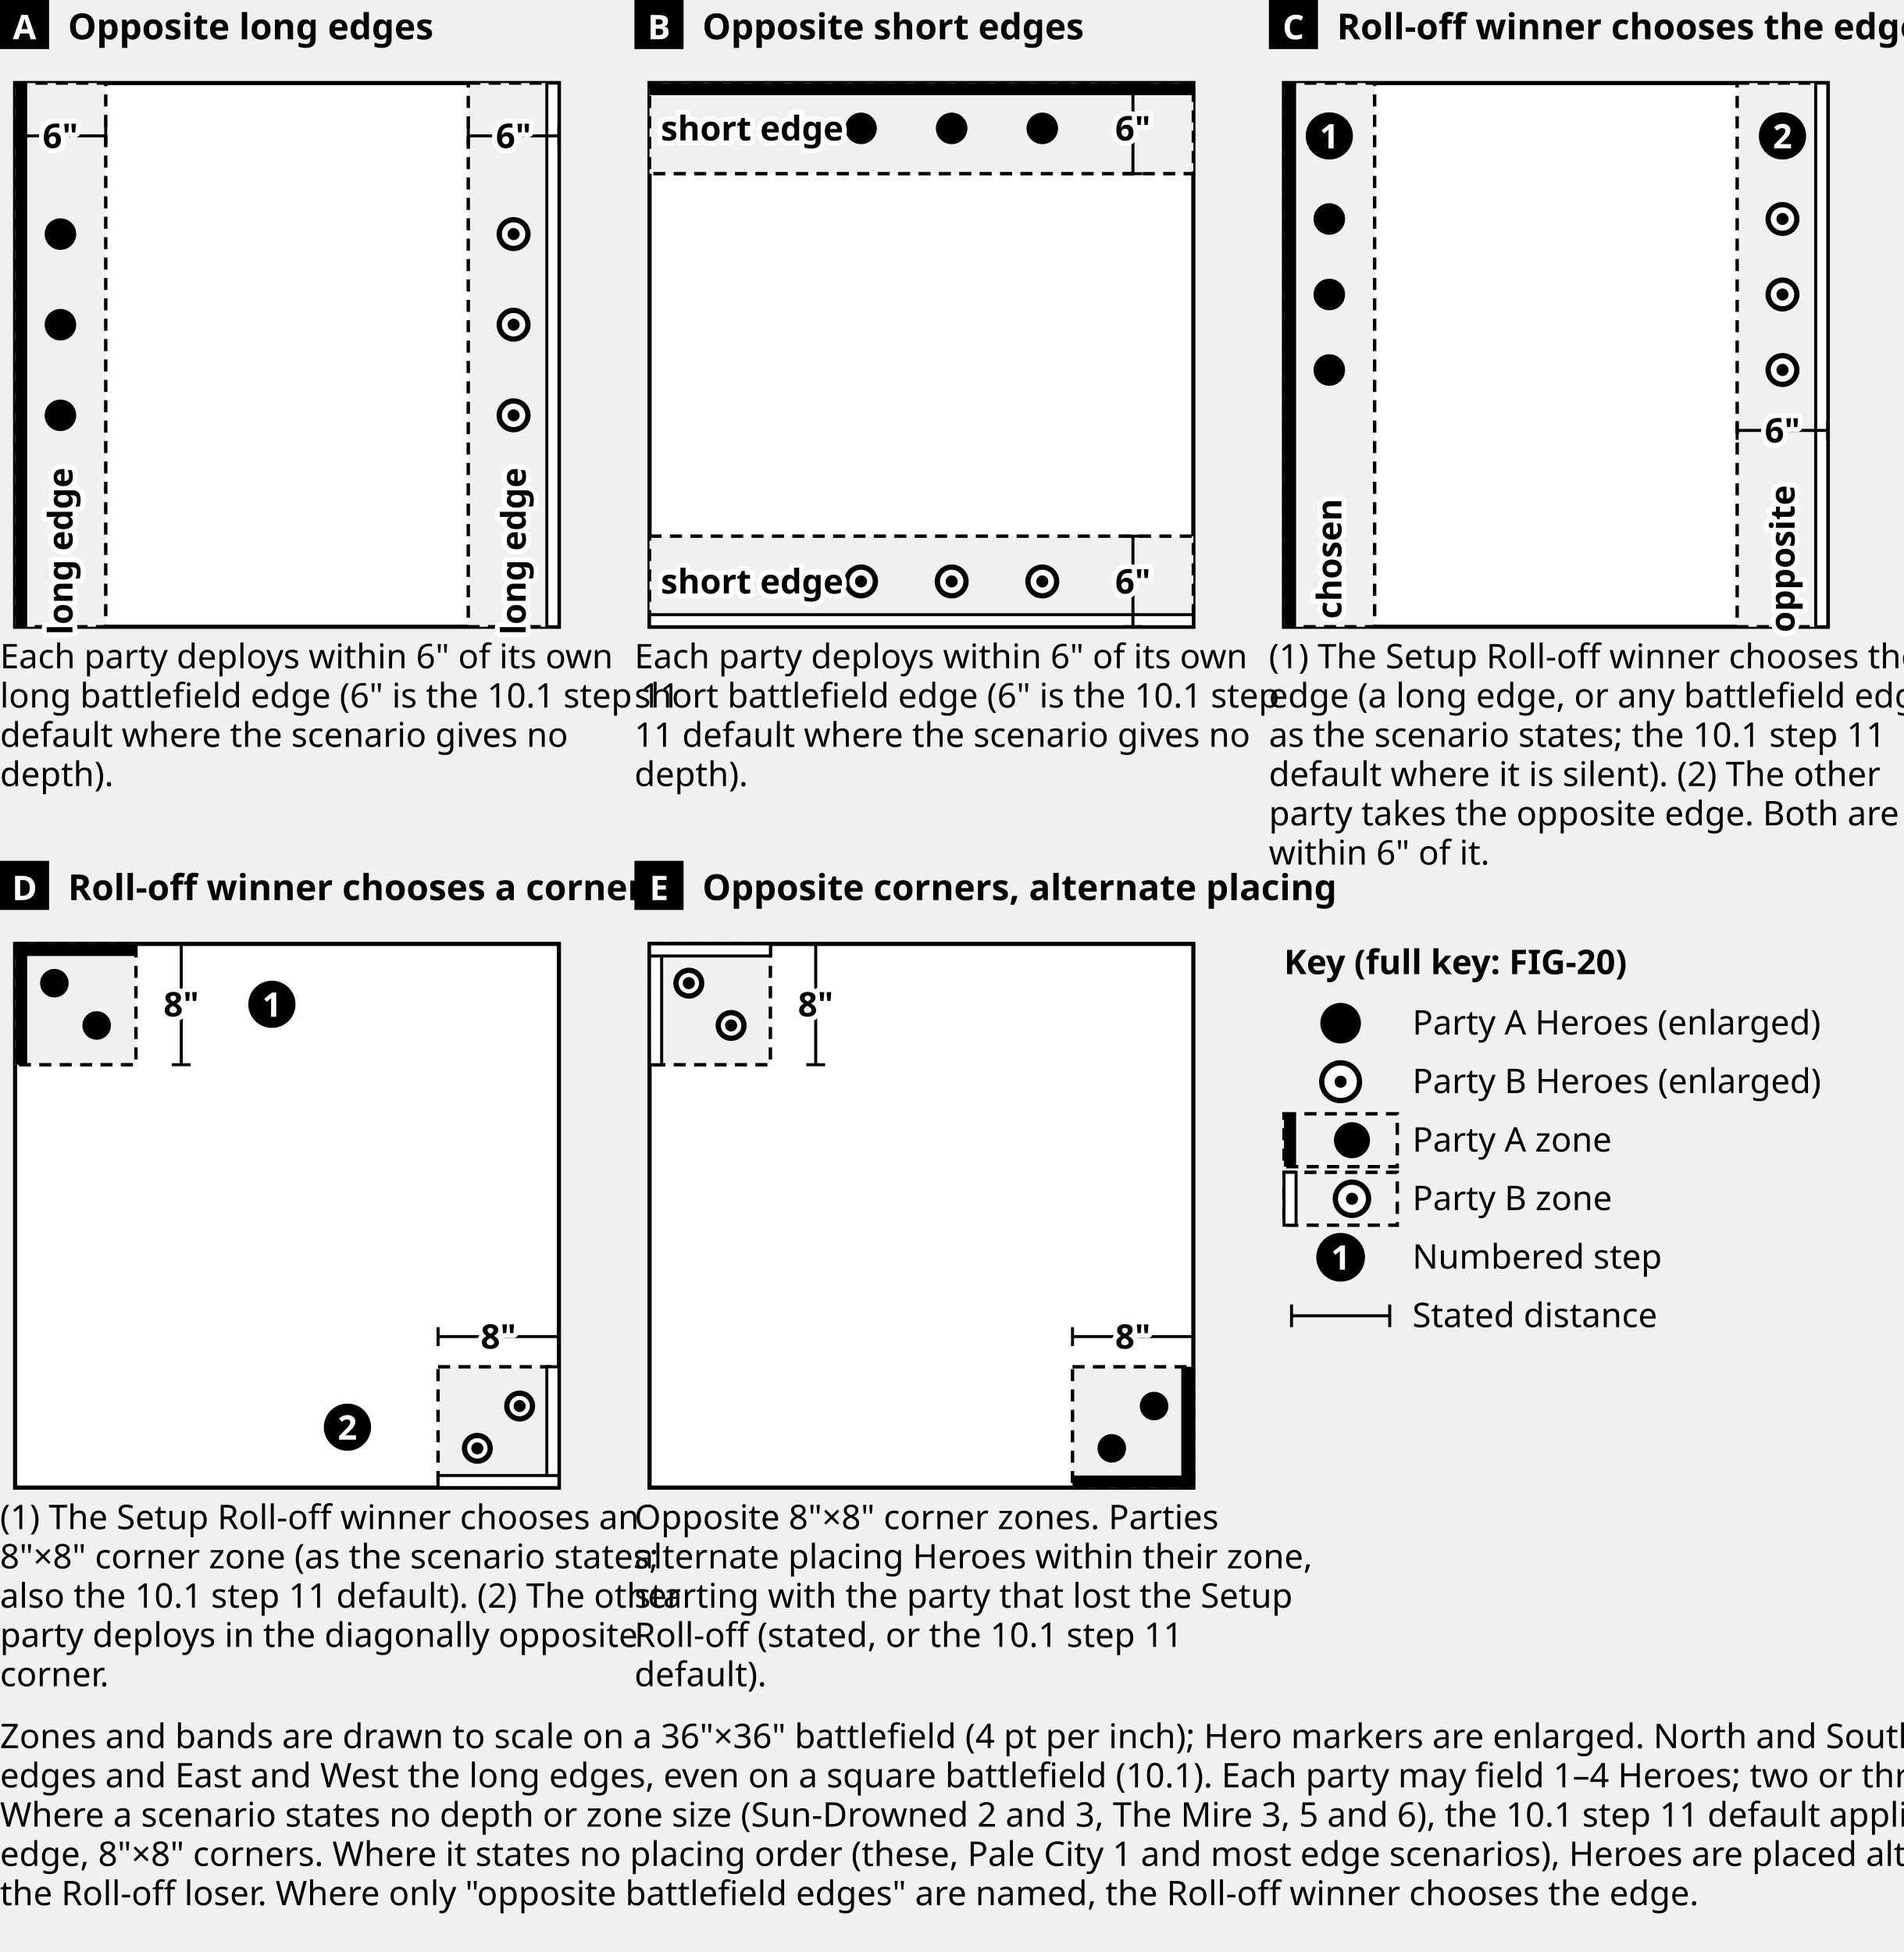
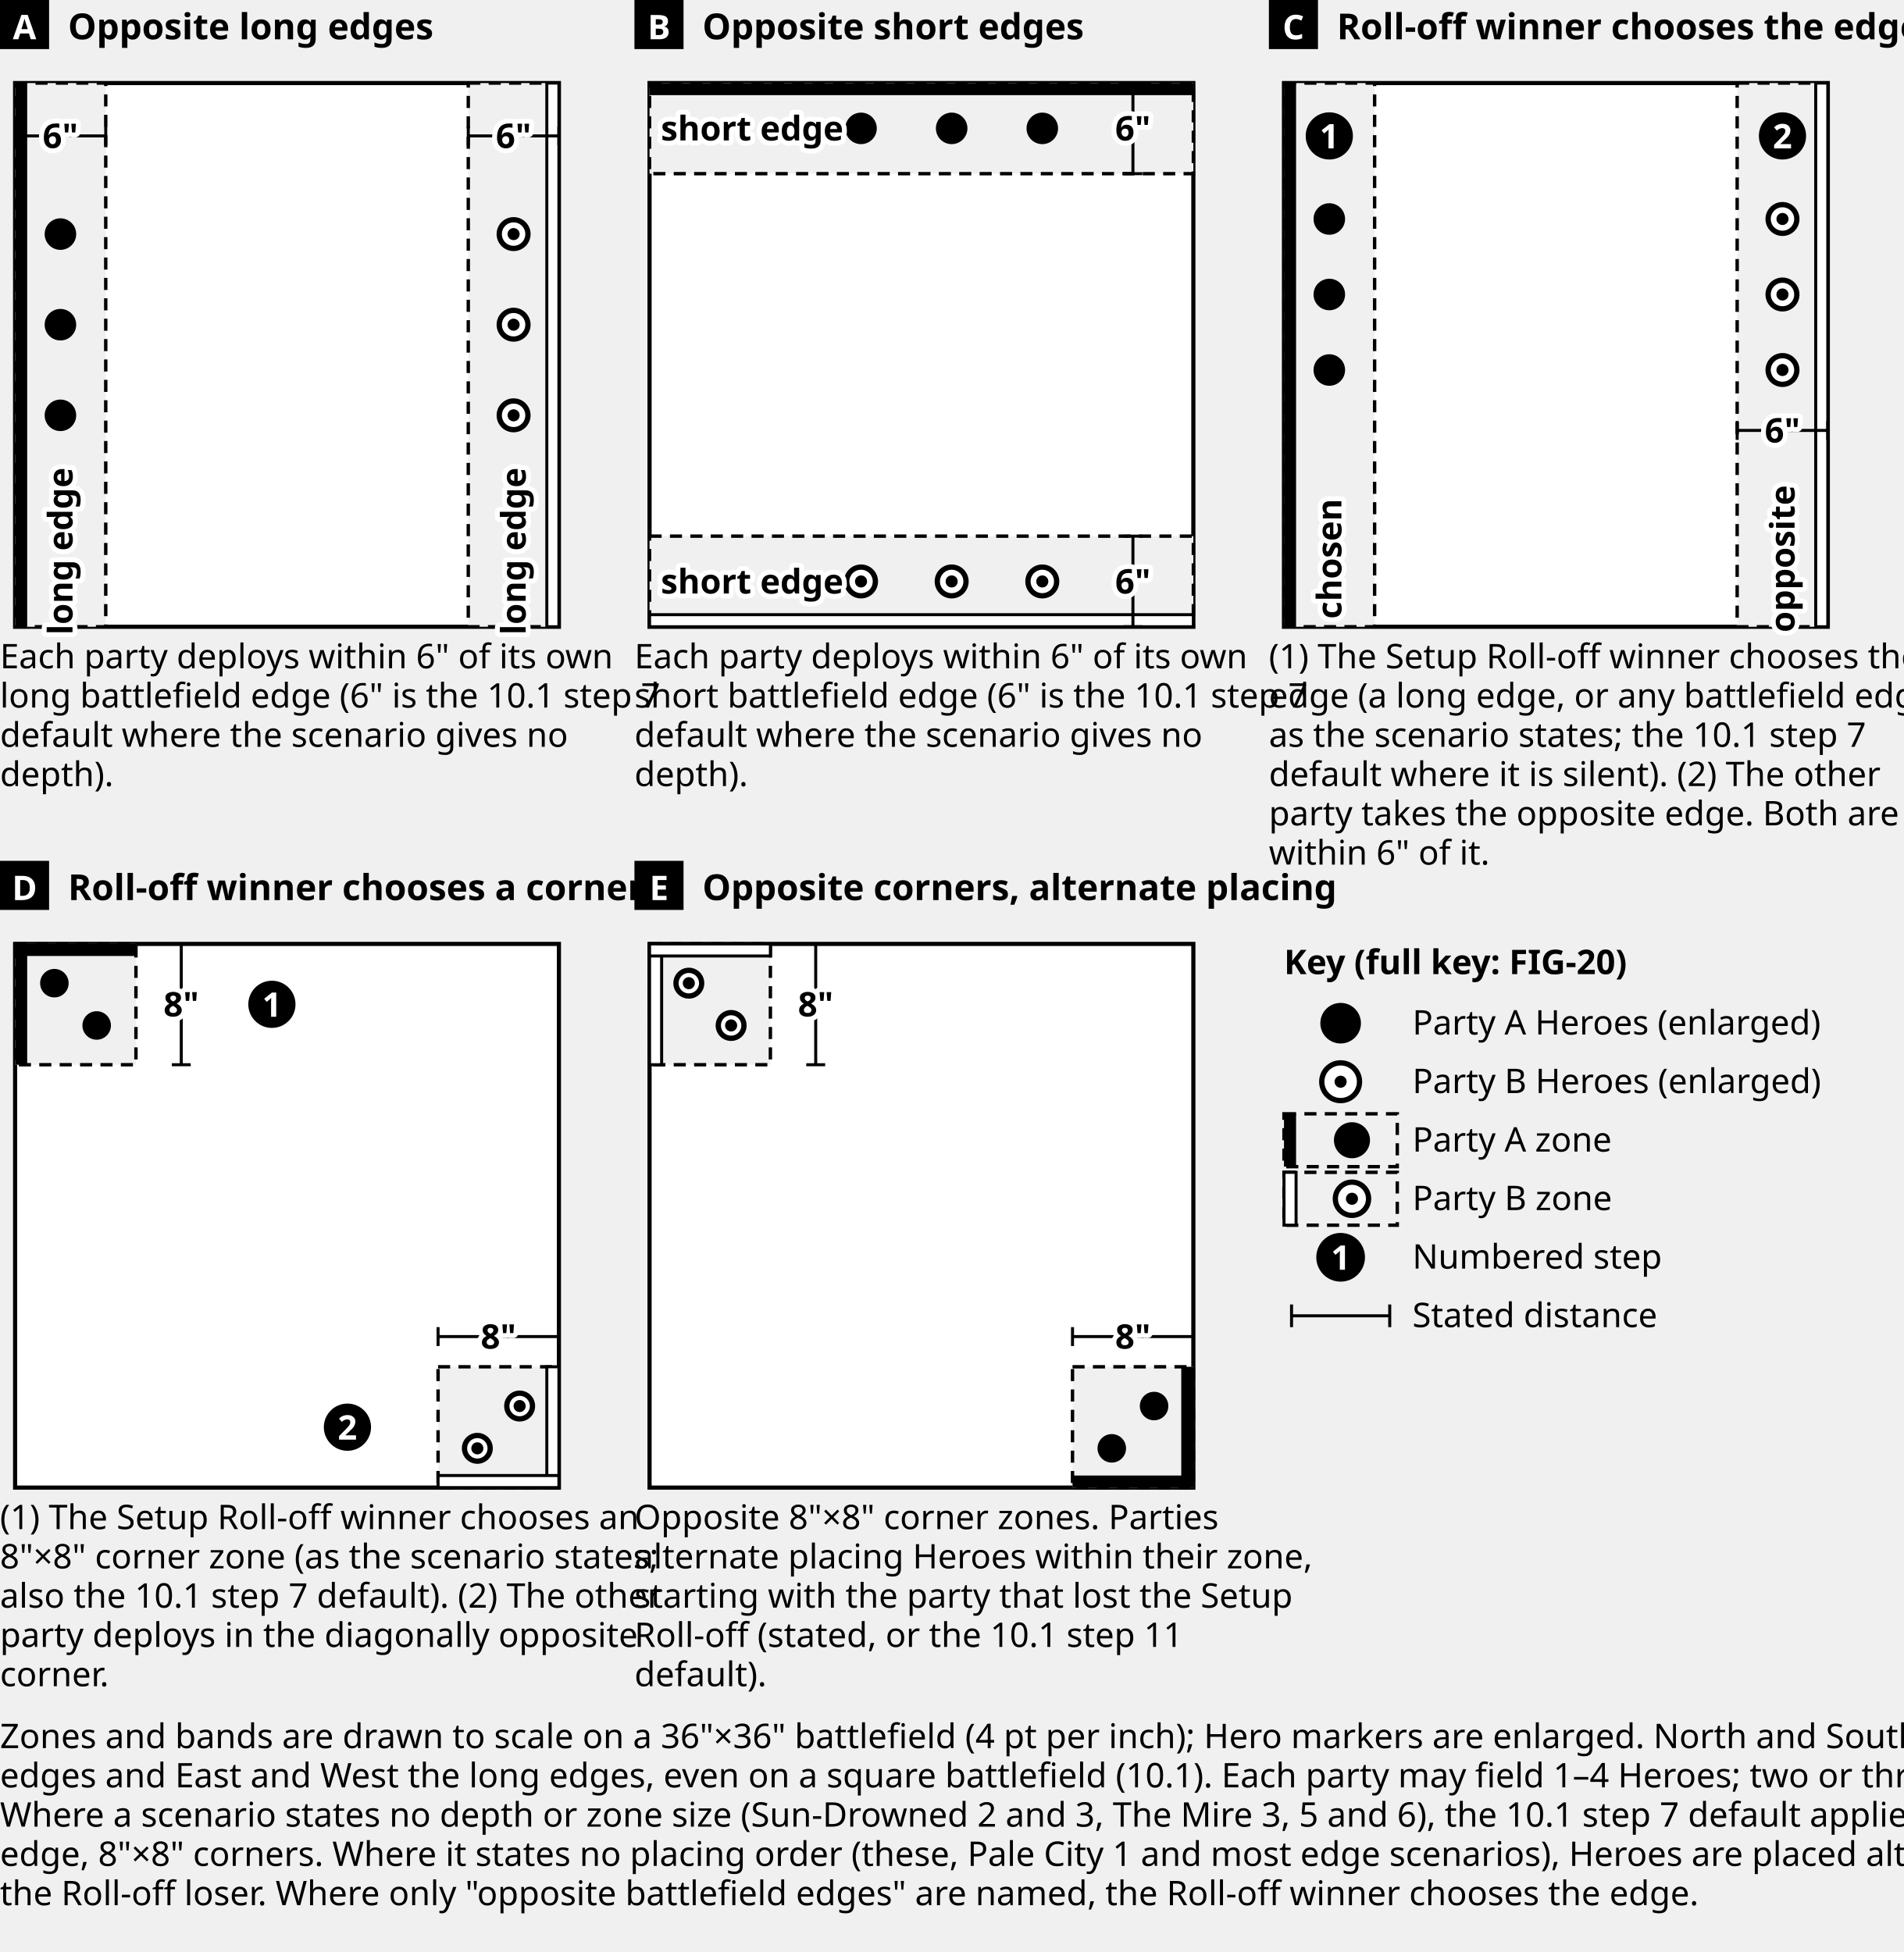
<svg xmlns="http://www.w3.org/2000/svg" width="504pt" height="517pt" viewBox="0 0 504 517">
  <defs>
    <pattern id="p-cover" width="5" height="5" patternUnits="userSpaceOnUse" patternTransform="rotate(45)">
      <rect width="5" height="5" fill="#fff" />
      <path d="M0 0.5H5M0.5 0V5" stroke="#444" stroke-width="0.7" fill="none" />
    </pattern>
    <pattern id="p-diff" width="4" height="4" patternUnits="userSpaceOnUse">
      <rect width="4" height="4" fill="#fff" />
      <circle cx="1" cy="1" r="0.75" fill="#222" />
      <circle cx="3" cy="3" r="0.75" fill="#222" />
    </pattern>
    <pattern id="p-imp" width="2.4" height="2.4" patternUnits="userSpaceOnUse" patternTransform="rotate(45)">
      <rect width="2.4" height="2.4" fill="#fff" />
      <path d="M0.4 0V2.4" stroke="#000" stroke-width="0.95" fill="none" />
    </pattern>
    <pattern id="p-mon" width="3.2" height="3.2" patternUnits="userSpaceOnUse" patternTransform="rotate(-45)">
      <rect width="3.2" height="3.2" fill="#fff" />
      <path d="M0.5 0V3.2" stroke="#000" stroke-width="1" fill="none" />
    </pattern>
    <pattern id="p-aoe" width="4" height="4" patternUnits="userSpaceOnUse" patternTransform="rotate(-45)">
      <rect width="4" height="4" fill="#fff" />
      <path d="M0.5 0V4" stroke="#777" stroke-width="1.4" fill="none" />
    </pattern>
  </defs>
  <defs>
    <pattern id="p-cover-l" width="5" height="5" patternUnits="userSpaceOnUse" patternTransform="rotate(45)">
      <rect width="5" height="5" fill="#fff" />
      <path d="M0 0.5H5M0.5 0V5" stroke="#aaa" stroke-width="0.6" fill="none" />
    </pattern>
    <pattern id="p-diff-l" width="4" height="4" patternUnits="userSpaceOnUse">
      <rect width="4" height="4" fill="#fff" />
      <circle cx="1" cy="1" r="0.7" fill="#999" />
      <circle cx="3" cy="3" r="0.7" fill="#999" />
    </pattern>
    <pattern id="p-imp-l" width="2.6" height="2.6" patternUnits="userSpaceOnUse" patternTransform="rotate(45)">
      <rect width="2.6" height="2.6" fill="#fff" />
      <path d="M0.4 0V2.6" stroke="#aaa" stroke-width="0.8" fill="none" />
    </pattern>
    <pattern id="p-mon-l" width="3.2" height="3.2" patternUnits="userSpaceOnUse" patternTransform="rotate(-45)">
      <rect width="3.2" height="3.2" fill="#fff" />
      <path d="M0.5 0V3.2" stroke="#999" stroke-width="0.9" fill="none" />
    </pattern>
    <pattern id="p-water" width="6" height="4" patternUnits="userSpaceOnUse">
      <rect width="6" height="4" fill="#fff" />
      <path d="M0 2.2Q1.5 0.4 3 2.2T6 2.2" stroke="#333" stroke-width="0.8" fill="none" />
    </pattern>
    <pattern id="p-water-l" width="6" height="4" patternUnits="userSpaceOnUse">
      <rect width="6" height="4" fill="#fff" />
      <path d="M0 2.2Q1.5 0.4 3 2.2T6 2.2" stroke="#aaa" stroke-width="0.8" fill="none" />
    </pattern>
    <pattern id="p-slip" width="6" height="6" patternUnits="userSpaceOnUse" patternTransform="rotate(-30)">
      <rect width="6" height="6" fill="#fff" />
      <path d="M0.5 1.5H3.5M3.5 4.5H5.5" stroke="#333" stroke-width="0.9" fill="none" />
    </pattern>
    <pattern id="p-slip-l" width="6" height="6" patternUnits="userSpaceOnUse" patternTransform="rotate(-30)">
      <rect width="6" height="6" fill="#fff" />
      <path d="M0.5 1.5H3.5M3.5 4.5H5.5" stroke="#aaa" stroke-width="0.9" fill="none" />
    </pattern>
    <pattern id="p-dark" width="4" height="4" patternUnits="userSpaceOnUse">
      <rect width="4" height="4" fill="#d9d9d9" />
      <path d="M0 4L4 0" stroke="#fff" stroke-width="0.9" fill="none" />
    </pattern>
    <pattern id="p-diffo" width="4" height="4" patternUnits="userSpaceOnUse">
      <circle cx="1" cy="1" r="0.8" fill="#222" />
      <circle cx="3" cy="3" r="0.8" fill="#222" />
    </pattern>
    <pattern id="p-diffo-l" width="4" height="4" patternUnits="userSpaceOnUse">
      <circle cx="1" cy="1" r="0.8" fill="#999" />
      <circle cx="3" cy="3" r="0.8" fill="#999" />
    </pattern>
    <pattern id="p-chasm" width="6" height="6" patternUnits="userSpaceOnUse">
      <rect width="6" height="6" fill="#d4d4d4" />
      <path d="M1.5 0V6M4.5 0V6" stroke="#333" stroke-width="1.1" stroke-dasharray="2.6 1.6" fill="none" />
    </pattern>
    <pattern id="p-chasm-l" width="6" height="6" patternUnits="userSpaceOnUse">
      <rect width="6" height="6" fill="#efefef" />
      <path d="M1.5 0V6M4.5 0V6" stroke="#aaa" stroke-width="1.1" stroke-dasharray="2.6 1.6" fill="none" />
    </pattern>
  </defs>
  <rect x="0" y="0" width="13" height="13" fill="#000" />
  <text x="6.5" y="10.4" font-weight="700" font-family="'Source Sans 3'" font-size="9" fill="#fff" text-anchor="middle">A</text>
  <text x="18" y="10.4" font-weight="700" font-family="'Source Sans 3'" font-size="9.5" fill="#000">Opposite long edges</text>
  <rect x="4" y="22" width="144" height="144" fill="#fff" stroke="#000" stroke-width="1.1" />
  <g data-glyph="zone-A">
    <rect x="4" y="22" width="24" height="144" fill="#f0f0f0" stroke="#000" stroke-width="0.9" stroke-dasharray="3.2 2.2" />
    <rect x="4" y="22" width="3.2" height="144" fill="#000" />
  </g>
  <g data-glyph="zone-B">
    <rect x="124" y="22" width="24" height="144" fill="#f0f0f0" stroke="#000" stroke-width="0.9" stroke-dasharray="3.2 2.2" />
    <rect x="144.8" y="22" width="3.2" height="144" fill="#fff" stroke="#000" stroke-width="0.8" />
  </g>
  <g data-glyph="hero-A">
    <circle cx="16" cy="62" r="3.8" fill="#000" stroke="#000" stroke-width="0.75" />
  </g>
  <g data-glyph="hero-A">
    <circle cx="16" cy="86" r="3.8" fill="#000" stroke="#000" stroke-width="0.75" />
  </g>
  <g data-glyph="hero-A">
    <circle cx="16" cy="110" r="3.8" fill="#000" stroke="#000" stroke-width="0.75" />
  </g>
  <g data-glyph="hero-B">
    <circle cx="136" cy="62" r="3.8" fill="#fff" stroke="#000" stroke-width="1.4" />
    <circle cx="136" cy="62" r="1.6" fill="#000" />
  </g>
  <g data-glyph="hero-B">
    <circle cx="136" cy="86" r="3.8" fill="#fff" stroke="#000" stroke-width="1.4" />
    <circle cx="136" cy="86" r="1.6" fill="#000" />
  </g>
  <g data-glyph="hero-B">
    <circle cx="136" cy="110" r="3.8" fill="#fff" stroke="#000" stroke-width="1.4" />
    <circle cx="136" cy="110" r="1.6" fill="#000" />
  </g>
  <g data-glyph="dim">
    <line x1="4" y1="36" x2="28" y2="36" stroke="#000" stroke-width="0.8" stroke-linecap="butt" />
    <line x1="4" y1="33.5" x2="4" y2="38.5" stroke="#000" stroke-width="0.8" stroke-linecap="butt" />
    <line x1="28" y1="33.5" x2="28" y2="38.5" stroke="#000" stroke-width="0.8" stroke-linecap="butt" />
  </g>
  <text x="16" y="39.2" font-family="'Source Sans 3'" font-size="9" font-weight="700" fill="#000" stroke="#fff" stroke-width="2.6" stroke-linejoin="round" paint-order="stroke" text-anchor="middle">6"</text>
  <g data-glyph="dim">
    <line x1="124" y1="36" x2="148" y2="36" stroke="#000" stroke-width="0.8" stroke-linecap="butt" />
    <line x1="124" y1="33.5" x2="124" y2="38.5" stroke="#000" stroke-width="0.8" stroke-linecap="butt" />
    <line x1="148" y1="33.5" x2="148" y2="38.5" stroke="#000" stroke-width="0.8" stroke-linecap="butt" />
  </g>
  <text x="136" y="39.2" font-family="'Source Sans 3'" font-size="9" font-weight="700" fill="#000" stroke="#fff" stroke-width="2.6" stroke-linejoin="round" paint-order="stroke" text-anchor="middle">6"</text>
  <g transform="rotate(-90 19.2 146)">
    <text x="19.2" y="146" font-family="'Source Sans 3'" font-size="9" font-weight="600" fill="#000" stroke="#fff" stroke-width="2.6" stroke-linejoin="round" paint-order="stroke" text-anchor="middle">long edge</text>
  </g>
  <g transform="rotate(-90 139.2 146)">
    <text x="139.2" y="146" font-family="'Source Sans 3'" font-size="9" font-weight="600" fill="#000" stroke="#fff" stroke-width="2.6" stroke-linejoin="round" paint-order="stroke" text-anchor="middle">long edge</text>
  </g>
  <text x="0" y="177" font-weight="400" font-family="'Source Sans 3'" font-size="9" fill="#000">Each party deploys within 6" of its own</text>
-   <text x="0" y="187.4" font-weight="400" font-family="'Source Sans 3'" font-size="9" fill="#000">long battlefield edge (6" is the 10.1 step 11</text>
+   <text x="0" y="187.4" font-weight="400" font-family="'Source Sans 3'" font-size="9" fill="#000">long battlefield edge (6" is the 10.1 step 7</text>
  <text x="0" y="197.8" font-weight="400" font-family="'Source Sans 3'" font-size="9" fill="#000">default where the scenario gives no</text>
  <text x="0" y="208.2" font-weight="400" font-family="'Source Sans 3'" font-size="9" fill="#000">depth).</text>
  <rect x="168" y="0" width="13" height="13" fill="#000" />
  <text x="174.5" y="10.4" font-weight="700" font-family="'Source Sans 3'" font-size="9" fill="#fff" text-anchor="middle">B</text>
  <text x="186" y="10.4" font-weight="700" font-family="'Source Sans 3'" font-size="9.5" fill="#000">Opposite short edges</text>
  <rect x="172" y="22" width="144" height="144" fill="#fff" stroke="#000" stroke-width="1.1" />
  <g data-glyph="zone-A">
    <rect x="172" y="22" width="144" height="24" fill="#f0f0f0" stroke="#000" stroke-width="0.9" stroke-dasharray="3.2 2.2" />
    <rect x="172" y="22" width="144" height="3.2" fill="#000" />
  </g>
  <g data-glyph="zone-B">
    <rect x="172" y="142" width="144" height="24" fill="#f0f0f0" stroke="#000" stroke-width="0.9" stroke-dasharray="3.2 2.2" />
    <rect x="172" y="162.8" width="144" height="3.2" fill="#fff" stroke="#000" stroke-width="0.8" />
  </g>
  <g data-glyph="hero-A">
    <circle cx="228" cy="34" r="3.8" fill="#000" stroke="#000" stroke-width="0.75" />
  </g>
  <g data-glyph="hero-A">
    <circle cx="252" cy="34" r="3.8" fill="#000" stroke="#000" stroke-width="0.75" />
  </g>
  <g data-glyph="hero-A">
    <circle cx="276" cy="34" r="3.8" fill="#000" stroke="#000" stroke-width="0.75" />
  </g>
  <g data-glyph="hero-B">
    <circle cx="228" cy="154" r="3.8" fill="#fff" stroke="#000" stroke-width="1.4" />
    <circle cx="228" cy="154" r="1.6" fill="#000" />
  </g>
  <g data-glyph="hero-B">
    <circle cx="252" cy="154" r="3.8" fill="#fff" stroke="#000" stroke-width="1.4" />
    <circle cx="252" cy="154" r="1.6" fill="#000" />
  </g>
  <g data-glyph="hero-B">
    <circle cx="276" cy="154" r="3.8" fill="#fff" stroke="#000" stroke-width="1.4" />
    <circle cx="276" cy="154" r="1.6" fill="#000" />
  </g>
  <g data-glyph="dim">
    <line x1="300" y1="22" x2="300" y2="46" stroke="#000" stroke-width="0.8" stroke-linecap="butt" />
    <line x1="302.5" y1="22" x2="297.5" y2="22" stroke="#000" stroke-width="0.8" stroke-linecap="butt" />
    <line x1="302.5" y1="46" x2="297.5" y2="46" stroke="#000" stroke-width="0.8" stroke-linecap="butt" />
  </g>
  <text x="300" y="37.2" font-family="'Source Sans 3'" font-size="9" font-weight="700" fill="#000" stroke="#fff" stroke-width="2.6" stroke-linejoin="round" paint-order="stroke" text-anchor="middle">6"</text>
  <g data-glyph="dim">
    <line x1="300" y1="142" x2="300" y2="166" stroke="#000" stroke-width="0.8" stroke-linecap="butt" />
    <line x1="302.5" y1="142" x2="297.5" y2="142" stroke="#000" stroke-width="0.8" stroke-linecap="butt" />
    <line x1="302.5" y1="166" x2="297.5" y2="166" stroke="#000" stroke-width="0.8" stroke-linecap="butt" />
  </g>
  <text x="300" y="157.2" font-family="'Source Sans 3'" font-size="9" font-weight="700" fill="#000" stroke="#fff" stroke-width="2.6" stroke-linejoin="round" paint-order="stroke" text-anchor="middle">6"</text>
  <text x="175" y="37.2" font-family="'Source Sans 3'" font-size="9" font-weight="600" fill="#000" stroke="#fff" stroke-width="2.6" stroke-linejoin="round" paint-order="stroke">short edge</text>
  <text x="175" y="157.2" font-family="'Source Sans 3'" font-size="9" font-weight="600" fill="#000" stroke="#fff" stroke-width="2.6" stroke-linejoin="round" paint-order="stroke">short edge</text>
  <text x="168" y="177" font-weight="400" font-family="'Source Sans 3'" font-size="9" fill="#000">Each party deploys within 6" of its own</text>
-   <text x="168" y="187.4" font-weight="400" font-family="'Source Sans 3'" font-size="9" fill="#000">short battlefield edge (6" is the 10.1 step</text>
-   <text x="168" y="197.8" font-weight="400" font-family="'Source Sans 3'" font-size="9" fill="#000">11 default where the scenario gives no</text>
+   <text x="168" y="187.4" font-weight="400" font-family="'Source Sans 3'" font-size="9" fill="#000">short battlefield edge (6" is the 10.1 step 7</text>
+   <text x="168" y="197.8" font-weight="400" font-family="'Source Sans 3'" font-size="9" fill="#000">default where the scenario gives no</text>
  <text x="168" y="208.2" font-weight="400" font-family="'Source Sans 3'" font-size="9" fill="#000">depth).</text>
  <rect x="336" y="0" width="13" height="13" fill="#000" />
  <text x="342.5" y="10.4" font-weight="700" font-family="'Source Sans 3'" font-size="9" fill="#fff" text-anchor="middle">C</text>
  <text x="354" y="10.4" font-weight="700" font-family="'Source Sans 3'" font-size="9.5" fill="#000">Roll-off winner chooses the edge</text>
  <rect x="340" y="22" width="144" height="144" fill="#fff" stroke="#000" stroke-width="1.1" />
  <g data-glyph="zone-A">
    <rect x="340" y="22" width="24" height="144" fill="#f0f0f0" stroke="#000" stroke-width="0.9" stroke-dasharray="3.2 2.2" />
    <rect x="340" y="22" width="3.2" height="144" fill="#000" />
  </g>
  <g data-glyph="zone-B">
    <rect x="460" y="22" width="24" height="144" fill="#f0f0f0" stroke="#000" stroke-width="0.9" stroke-dasharray="3.2 2.2" />
    <rect x="480.8" y="22" width="3.2" height="144" fill="#fff" stroke="#000" stroke-width="0.8" />
  </g>
  <g data-glyph="hero-A">
    <circle cx="352" cy="58" r="3.8" fill="#000" stroke="#000" stroke-width="0.75" />
  </g>
  <g data-glyph="hero-A">
    <circle cx="352" cy="78" r="3.8" fill="#000" stroke="#000" stroke-width="0.75" />
  </g>
  <g data-glyph="hero-A">
    <circle cx="352" cy="98" r="3.8" fill="#000" stroke="#000" stroke-width="0.75" />
  </g>
  <g data-glyph="hero-B">
    <circle cx="472" cy="58" r="3.8" fill="#fff" stroke="#000" stroke-width="1.4" />
    <circle cx="472" cy="58" r="1.6" fill="#000" />
  </g>
  <g data-glyph="hero-B">
    <circle cx="472" cy="78" r="3.8" fill="#fff" stroke="#000" stroke-width="1.4" />
    <circle cx="472" cy="78" r="1.6" fill="#000" />
  </g>
  <g data-glyph="hero-B">
    <circle cx="472" cy="98" r="3.8" fill="#fff" stroke="#000" stroke-width="1.4" />
    <circle cx="472" cy="98" r="1.6" fill="#000" />
  </g>
  <g data-glyph="step">
    <circle cx="352" cy="36" r="6" fill="#000" stroke="#000" stroke-width="0.5" />
    <text x="352" y="39.3" font-weight="700" font-family="'Source Sans 3'" font-size="9" fill="#fff" text-anchor="middle">1</text>
  </g>
  <g data-glyph="step">
    <circle cx="472" cy="36" r="6" fill="#000" stroke="#000" stroke-width="0.5" />
    <text x="472" y="39.3" font-weight="700" font-family="'Source Sans 3'" font-size="9" fill="#fff" text-anchor="middle">2</text>
  </g>
  <g data-glyph="dim">
    <line x1="460" y1="114" x2="484" y2="114" stroke="#000" stroke-width="0.8" stroke-linecap="butt" />
    <line x1="460" y1="111.5" x2="460" y2="116.5" stroke="#000" stroke-width="0.8" stroke-linecap="butt" />
    <line x1="484" y1="111.5" x2="484" y2="116.5" stroke="#000" stroke-width="0.8" stroke-linecap="butt" />
  </g>
  <text x="472" y="117.2" font-family="'Source Sans 3'" font-size="9" font-weight="700" fill="#000" stroke="#fff" stroke-width="2.6" stroke-linejoin="round" paint-order="stroke" text-anchor="middle">6"</text>
  <g transform="rotate(-90 355.2 148)">
    <text x="355.2" y="148" font-family="'Source Sans 3'" font-size="9" font-weight="600" fill="#000" stroke="#fff" stroke-width="2.6" stroke-linejoin="round" paint-order="stroke" text-anchor="middle">chosen</text>
  </g>
  <g transform="rotate(-90 475.2 148)">
    <text x="475.2" y="148" font-family="'Source Sans 3'" font-size="9" font-weight="600" fill="#000" stroke="#fff" stroke-width="2.6" stroke-linejoin="round" paint-order="stroke" text-anchor="middle">opposite</text>
  </g>
  <text x="336" y="177" font-weight="400" font-family="'Source Sans 3'" font-size="9" fill="#000">(1) The Setup Roll-off winner chooses the</text>
  <text x="336" y="187.4" font-weight="400" font-family="'Source Sans 3'" font-size="9" fill="#000">edge (a long edge, or any battlefield edge,</text>
-   <text x="336" y="197.8" font-weight="400" font-family="'Source Sans 3'" font-size="9" fill="#000">as the scenario states; the 10.1 step 11</text>
+   <text x="336" y="197.8" font-weight="400" font-family="'Source Sans 3'" font-size="9" fill="#000">as the scenario states; the 10.1 step 7</text>
  <text x="336" y="208.2" font-weight="400" font-family="'Source Sans 3'" font-size="9" fill="#000">default where it is silent). (2) The other</text>
  <text x="336" y="218.6" font-weight="400" font-family="'Source Sans 3'" font-size="9" fill="#000">party takes the opposite edge. Both are</text>
  <text x="336" y="229" font-weight="400" font-family="'Source Sans 3'" font-size="9" fill="#000">within 6" of it.</text>
  <rect x="0" y="228" width="13" height="13" fill="#000" />
  <text x="6.5" y="238.4" font-weight="700" font-family="'Source Sans 3'" font-size="9" fill="#fff" text-anchor="middle">D</text>
  <text x="18" y="238.4" font-weight="700" font-family="'Source Sans 3'" font-size="9.5" fill="#000">Roll-off winner chooses a corner</text>
  <rect x="4" y="250" width="144" height="144" fill="#fff" stroke="#000" stroke-width="1.1" />
  <g data-glyph="zone-A">
    <rect x="4" y="250" width="32" height="32" fill="#f0f0f0" stroke="#000" stroke-width="0.9" stroke-dasharray="3.2 2.2" />
    <rect x="4" y="250" width="3.2" height="32" fill="#000" />
    <rect x="4" y="250" width="32" height="3.2" fill="#000" />
  </g>
  <g data-glyph="zone-B">
    <rect x="116" y="362" width="32" height="32" fill="#f0f0f0" stroke="#000" stroke-width="0.9" stroke-dasharray="3.2 2.2" />
    <rect x="144.8" y="362" width="3.2" height="32" fill="#fff" stroke="#000" stroke-width="0.8" />
    <rect x="116" y="390.8" width="32" height="3.2" fill="#fff" stroke="#000" stroke-width="0.8" />
  </g>
  <g data-glyph="hero-A">
    <circle cx="14.4" cy="260.4" r="3.4" fill="#000" stroke="#000" stroke-width="0.75" />
  </g>
  <g data-glyph="hero-A">
    <circle cx="25.6" cy="271.6" r="3.4" fill="#000" stroke="#000" stroke-width="0.75" />
  </g>
  <g data-glyph="hero-B">
    <circle cx="126.4" cy="383.6" r="3.4" fill="#fff" stroke="#000" stroke-width="1.4" />
    <circle cx="126.4" cy="383.6" r="1.6" fill="#000" />
  </g>
  <g data-glyph="hero-B">
    <circle cx="137.6" cy="372.4" r="3.4" fill="#fff" stroke="#000" stroke-width="1.4" />
    <circle cx="137.6" cy="372.4" r="1.6" fill="#000" />
  </g>
  <g data-glyph="step">
    <circle cx="72" cy="266" r="6" fill="#000" stroke="#000" stroke-width="0.5" />
    <text x="72" y="269.3" font-weight="700" font-family="'Source Sans 3'" font-size="9" fill="#fff" text-anchor="middle">1</text>
  </g>
  <g data-glyph="step">
    <circle cx="92" cy="378" r="6" fill="#000" stroke="#000" stroke-width="0.5" />
    <text x="92" y="381.3" font-weight="700" font-family="'Source Sans 3'" font-size="9" fill="#fff" text-anchor="middle">2</text>
  </g>
  <g data-glyph="dim">
    <line x1="116" y1="354" x2="148" y2="354" stroke="#000" stroke-width="0.8" stroke-linecap="butt" />
    <line x1="116" y1="351.5" x2="116" y2="356.5" stroke="#000" stroke-width="0.8" stroke-linecap="butt" />
    <line x1="148" y1="351.5" x2="148" y2="356.5" stroke="#000" stroke-width="0.8" stroke-linecap="butt" />
  </g>
  <text x="132" y="357.2" font-family="'Source Sans 3'" font-size="9" font-weight="700" fill="#000" stroke="#fff" stroke-width="2.6" stroke-linejoin="round" paint-order="stroke" text-anchor="middle">8"</text>
  <g data-glyph="dim">
    <line x1="48" y1="250" x2="48" y2="282" stroke="#000" stroke-width="0.8" stroke-linecap="butt" />
    <line x1="50.5" y1="250" x2="45.5" y2="250" stroke="#000" stroke-width="0.8" stroke-linecap="butt" />
    <line x1="50.5" y1="282" x2="45.5" y2="282" stroke="#000" stroke-width="0.8" stroke-linecap="butt" />
  </g>
  <text x="48" y="269.2" font-family="'Source Sans 3'" font-size="9" font-weight="700" fill="#000" stroke="#fff" stroke-width="2.6" stroke-linejoin="round" paint-order="stroke" text-anchor="middle">8"</text>
  <text x="0" y="405" font-weight="400" font-family="'Source Sans 3'" font-size="9" fill="#000">(1) The Setup Roll-off winner chooses an</text>
  <text x="0" y="415.4" font-weight="400" font-family="'Source Sans 3'" font-size="9" fill="#000">8"×8" corner zone (as the scenario states;</text>
-   <text x="0" y="425.8" font-weight="400" font-family="'Source Sans 3'" font-size="9" fill="#000">also the 10.1 step 11 default). (2) The other</text>
+   <text x="0" y="425.8" font-weight="400" font-family="'Source Sans 3'" font-size="9" fill="#000">also the 10.1 step 7 default). (2) The other</text>
  <text x="0" y="436.2" font-weight="400" font-family="'Source Sans 3'" font-size="9" fill="#000">party deploys in the diagonally opposite</text>
  <text x="0" y="446.6" font-weight="400" font-family="'Source Sans 3'" font-size="9" fill="#000">corner.</text>
  <rect x="168" y="228" width="13" height="13" fill="#000" />
  <text x="174.5" y="238.4" font-weight="700" font-family="'Source Sans 3'" font-size="9" fill="#fff" text-anchor="middle">E</text>
  <text x="186" y="238.4" font-weight="700" font-family="'Source Sans 3'" font-size="9.5" fill="#000">Opposite corners, alternate placing</text>
  <rect x="172" y="250" width="144" height="144" fill="#fff" stroke="#000" stroke-width="1.1" />
  <g data-glyph="zone-B">
    <rect x="172" y="250" width="32" height="32" fill="#f0f0f0" stroke="#000" stroke-width="0.9" stroke-dasharray="3.2 2.2" />
    <rect x="172" y="250" width="3.2" height="32" fill="#fff" stroke="#000" stroke-width="0.8" />
    <rect x="172" y="250" width="32" height="3.2" fill="#fff" stroke="#000" stroke-width="0.8" />
  </g>
  <g data-glyph="zone-A">
    <rect x="284" y="362" width="32" height="32" fill="#f0f0f0" stroke="#000" stroke-width="0.9" stroke-dasharray="3.2 2.2" />
    <rect x="312.8" y="362" width="3.2" height="32" fill="#000" />
    <rect x="284" y="390.8" width="32" height="3.2" fill="#000" />
  </g>
  <g data-glyph="hero-B">
    <circle cx="182.4" cy="260.4" r="3.4" fill="#fff" stroke="#000" stroke-width="1.4" />
    <circle cx="182.4" cy="260.4" r="1.6" fill="#000" />
  </g>
  <g data-glyph="hero-B">
    <circle cx="193.6" cy="271.6" r="3.4" fill="#fff" stroke="#000" stroke-width="1.4" />
    <circle cx="193.6" cy="271.6" r="1.6" fill="#000" />
  </g>
  <g data-glyph="hero-A">
    <circle cx="294.4" cy="383.6" r="3.4" fill="#000" stroke="#000" stroke-width="0.75" />
  </g>
  <g data-glyph="hero-A">
    <circle cx="305.6" cy="372.4" r="3.4" fill="#000" stroke="#000" stroke-width="0.75" />
  </g>
  <g data-glyph="dim">
    <line x1="284" y1="354" x2="316" y2="354" stroke="#000" stroke-width="0.8" stroke-linecap="butt" />
    <line x1="284" y1="351.5" x2="284" y2="356.5" stroke="#000" stroke-width="0.8" stroke-linecap="butt" />
    <line x1="316" y1="351.5" x2="316" y2="356.5" stroke="#000" stroke-width="0.8" stroke-linecap="butt" />
  </g>
  <text x="300" y="357.2" font-family="'Source Sans 3'" font-size="9" font-weight="700" fill="#000" stroke="#fff" stroke-width="2.6" stroke-linejoin="round" paint-order="stroke" text-anchor="middle">8"</text>
  <g data-glyph="dim">
    <line x1="216" y1="250" x2="216" y2="282" stroke="#000" stroke-width="0.8" stroke-linecap="butt" />
    <line x1="218.5" y1="250" x2="213.5" y2="250" stroke="#000" stroke-width="0.8" stroke-linecap="butt" />
    <line x1="218.5" y1="282" x2="213.5" y2="282" stroke="#000" stroke-width="0.8" stroke-linecap="butt" />
  </g>
  <text x="216" y="269.2" font-family="'Source Sans 3'" font-size="9" font-weight="700" fill="#000" stroke="#fff" stroke-width="2.6" stroke-linejoin="round" paint-order="stroke" text-anchor="middle">8"</text>
  <text x="168" y="405" font-weight="400" font-family="'Source Sans 3'" font-size="9" fill="#000">Opposite 8"×8" corner zones. Parties</text>
  <text x="168" y="415.4" font-weight="400" font-family="'Source Sans 3'" font-size="9" fill="#000">alternate placing Heroes within their zone,</text>
  <text x="168" y="425.8" font-weight="400" font-family="'Source Sans 3'" font-size="9" fill="#000">starting with the party that lost the Setup</text>
  <text x="168" y="436.2" font-weight="400" font-family="'Source Sans 3'" font-size="9" fill="#000">Roll-off (stated, or the 10.1 step 11</text>
  <text x="168" y="446.6" font-weight="400" font-family="'Source Sans 3'" font-size="9" fill="#000">default).</text>
  <text x="340" y="258" font-weight="700" font-family="'Source Sans 3'" font-size="9" fill="#000">Key (full key: FIG-20)</text>
  <g data-strip="hero-A">
    <g data-glyph="hero-A">
      <circle cx="355" cy="271" r="5" fill="#000" stroke="#000" stroke-width="0.75" />
    </g>
  </g>
  <text x="374" y="274" font-weight="400" font-family="'Source Sans 3'" font-size="9" fill="#000">Party A Heroes (enlarged)</text>
  <g data-strip="hero-B">
    <g data-glyph="hero-B">
      <circle cx="355" cy="286.5" r="5" fill="#fff" stroke="#000" stroke-width="1.4" />
      <circle cx="355" cy="286.5" r="1.6" fill="#000" />
    </g>
  </g>
  <text x="374" y="289.5" font-weight="400" font-family="'Source Sans 3'" font-size="9" fill="#000">Party B Heroes (enlarged)</text>
  <g data-strip="zone-A">
    <g data-glyph="zone-A">
      <rect x="340" y="295" width="30" height="14" fill="#f0f0f0" stroke="#000" stroke-width="0.9" stroke-dasharray="3.2 2.2" />
      <rect x="340" y="295" width="3.2" height="14" fill="#000" />
    </g>
    <g data-glyph="hero-A">
      <circle cx="358" cy="302" r="4.4" fill="#000" stroke="#000" stroke-width="0.75" />
    </g>
  </g>
  <text x="374" y="305" font-weight="400" font-family="'Source Sans 3'" font-size="9" fill="#000">Party A zone</text>
  <g data-strip="zone-B">
    <g data-glyph="zone-B">
      <rect x="340" y="310.5" width="30" height="14" fill="#f0f0f0" stroke="#000" stroke-width="0.9" stroke-dasharray="3.2 2.2" />
      <rect x="340" y="310.5" width="3.2" height="14" fill="#fff" stroke="#000" stroke-width="0.8" />
    </g>
    <g data-glyph="hero-B">
      <circle cx="358" cy="317.5" r="4.4" fill="#fff" stroke="#000" stroke-width="1.4" />
      <circle cx="358" cy="317.5" r="1.6" fill="#000" />
    </g>
  </g>
  <text x="374" y="320.5" font-weight="400" font-family="'Source Sans 3'" font-size="9" fill="#000">Party B zone</text>
  <g data-strip="step">
    <g data-glyph="step">
      <circle cx="355" cy="333" r="6.2" fill="#000" stroke="#000" stroke-width="0.5" />
      <text x="355" y="336.3" font-weight="700" font-family="'Source Sans 3'" font-size="9" fill="#fff" text-anchor="middle">1</text>
    </g>
  </g>
  <text x="374" y="336" font-weight="400" font-family="'Source Sans 3'" font-size="9" fill="#000">Numbered step</text>
  <g data-strip="dim">
    <g data-glyph="dim">
      <line x1="342" y1="348.5" x2="368" y2="348.5" stroke="#000" stroke-width="0.8" stroke-linecap="butt" />
      <line x1="342" y1="345.5" x2="342" y2="351.5" stroke="#000" stroke-width="0.8" stroke-linecap="butt" />
      <line x1="368" y1="345.5" x2="368" y2="351.5" stroke="#000" stroke-width="0.8" stroke-linecap="butt" />
    </g>
  </g>
  <text x="374" y="351.5" font-weight="400" font-family="'Source Sans 3'" font-size="9" fill="#000">Stated distance</text>
  <text x="0" y="463" font-weight="400" font-family="'Source Sans 3'" font-size="9" fill="#000">Zones and bands are drawn to scale on a 36"×36" battlefield (4 pt per inch); Hero markers are enlarged. North and South are the short</text>
  <text x="0" y="473.4" font-weight="400" font-family="'Source Sans 3'" font-size="9" fill="#000">edges and East and West the long edges, even on a square battlefield (10.1). Each party may field 1–4 Heroes; two or three are shown.</text>
-   <text x="0" y="483.8" font-weight="400" font-family="'Source Sans 3'" font-size="9" fill="#000">Where a scenario states no depth or zone size (Sun-Drowned 2 and 3, The Mire 3, 5 and 6), the 10.1 step 11 default applies: 6" from the</text>
+   <text x="0" y="483.8" font-weight="400" font-family="'Source Sans 3'" font-size="9" fill="#000">Where a scenario states no depth or zone size (Sun-Drowned 2 and 3, The Mire 3, 5 and 6), the 10.1 step 7 default applies: 6" from the</text>
  <text x="0" y="494.2" font-weight="400" font-family="'Source Sans 3'" font-size="9" fill="#000">edge, 8"×8" corners. Where it states no placing order (these, Pale City 1 and most edge scenarios), Heroes are placed alternately from</text>
  <text x="0" y="504.6" font-weight="400" font-family="'Source Sans 3'" font-size="9" fill="#000">the Roll-off loser. Where only "opposite battlefield edges" are named, the Roll-off winner chooses the edge.</text>
</svg>
